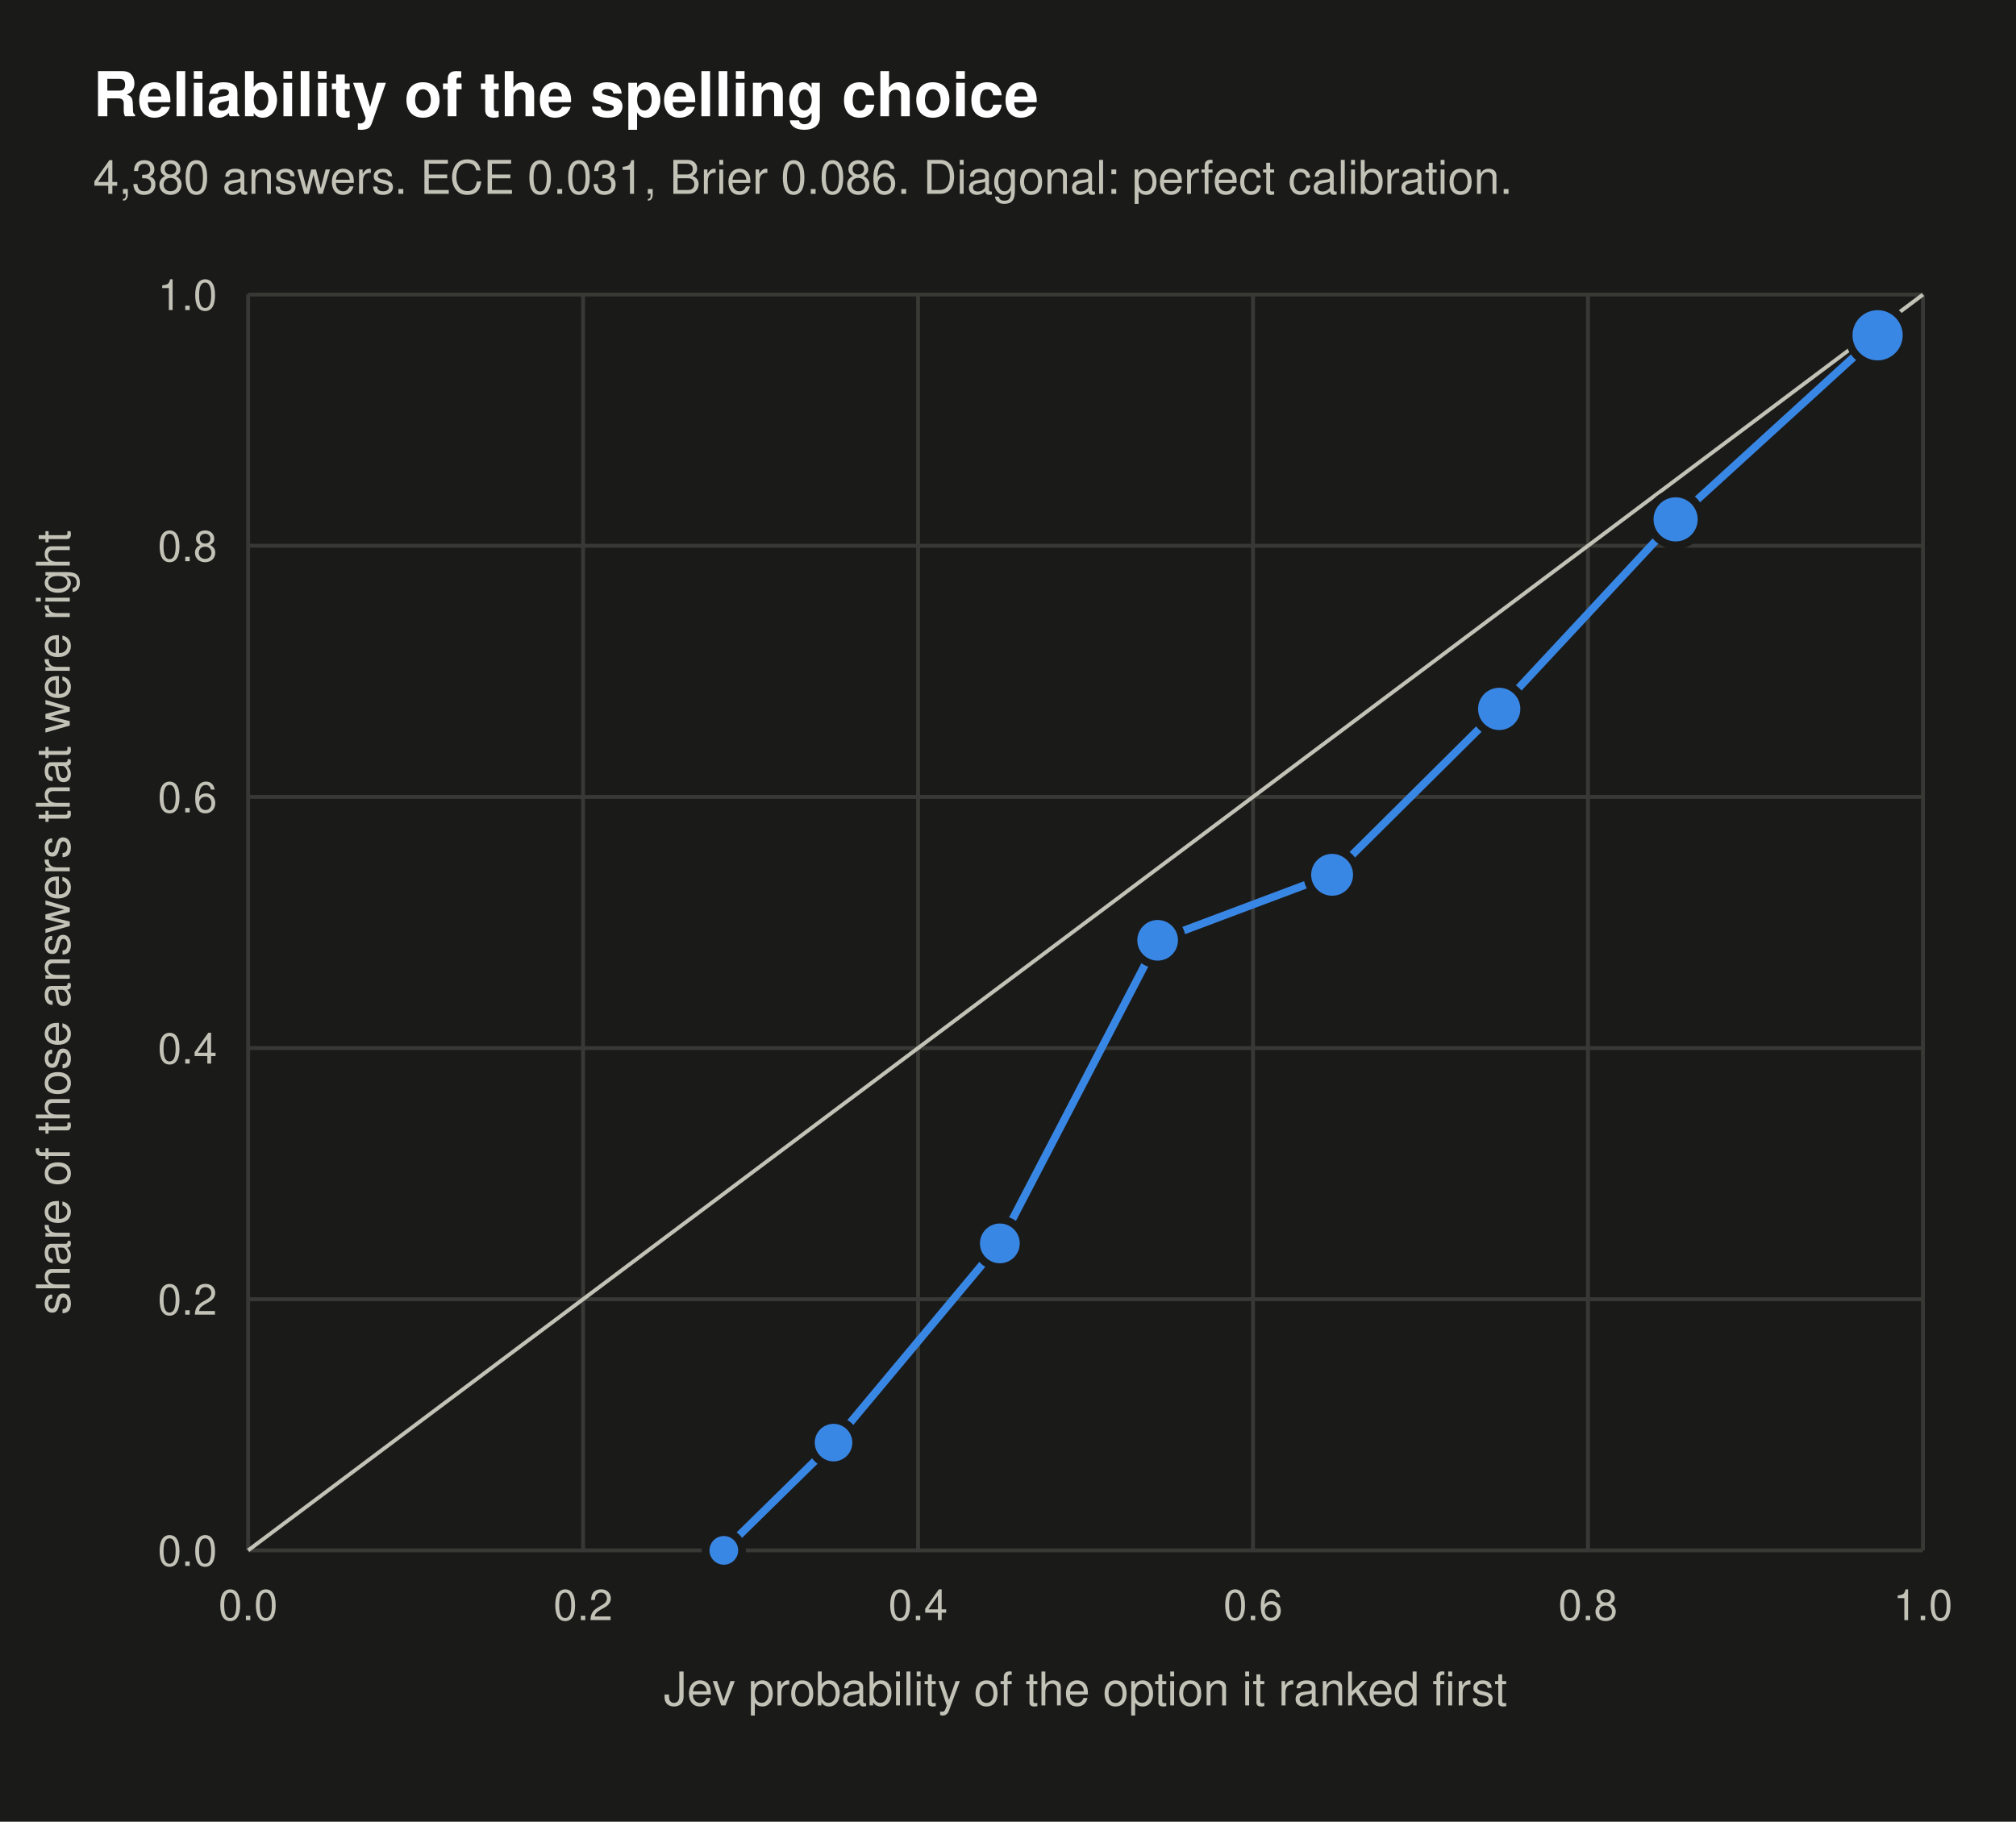
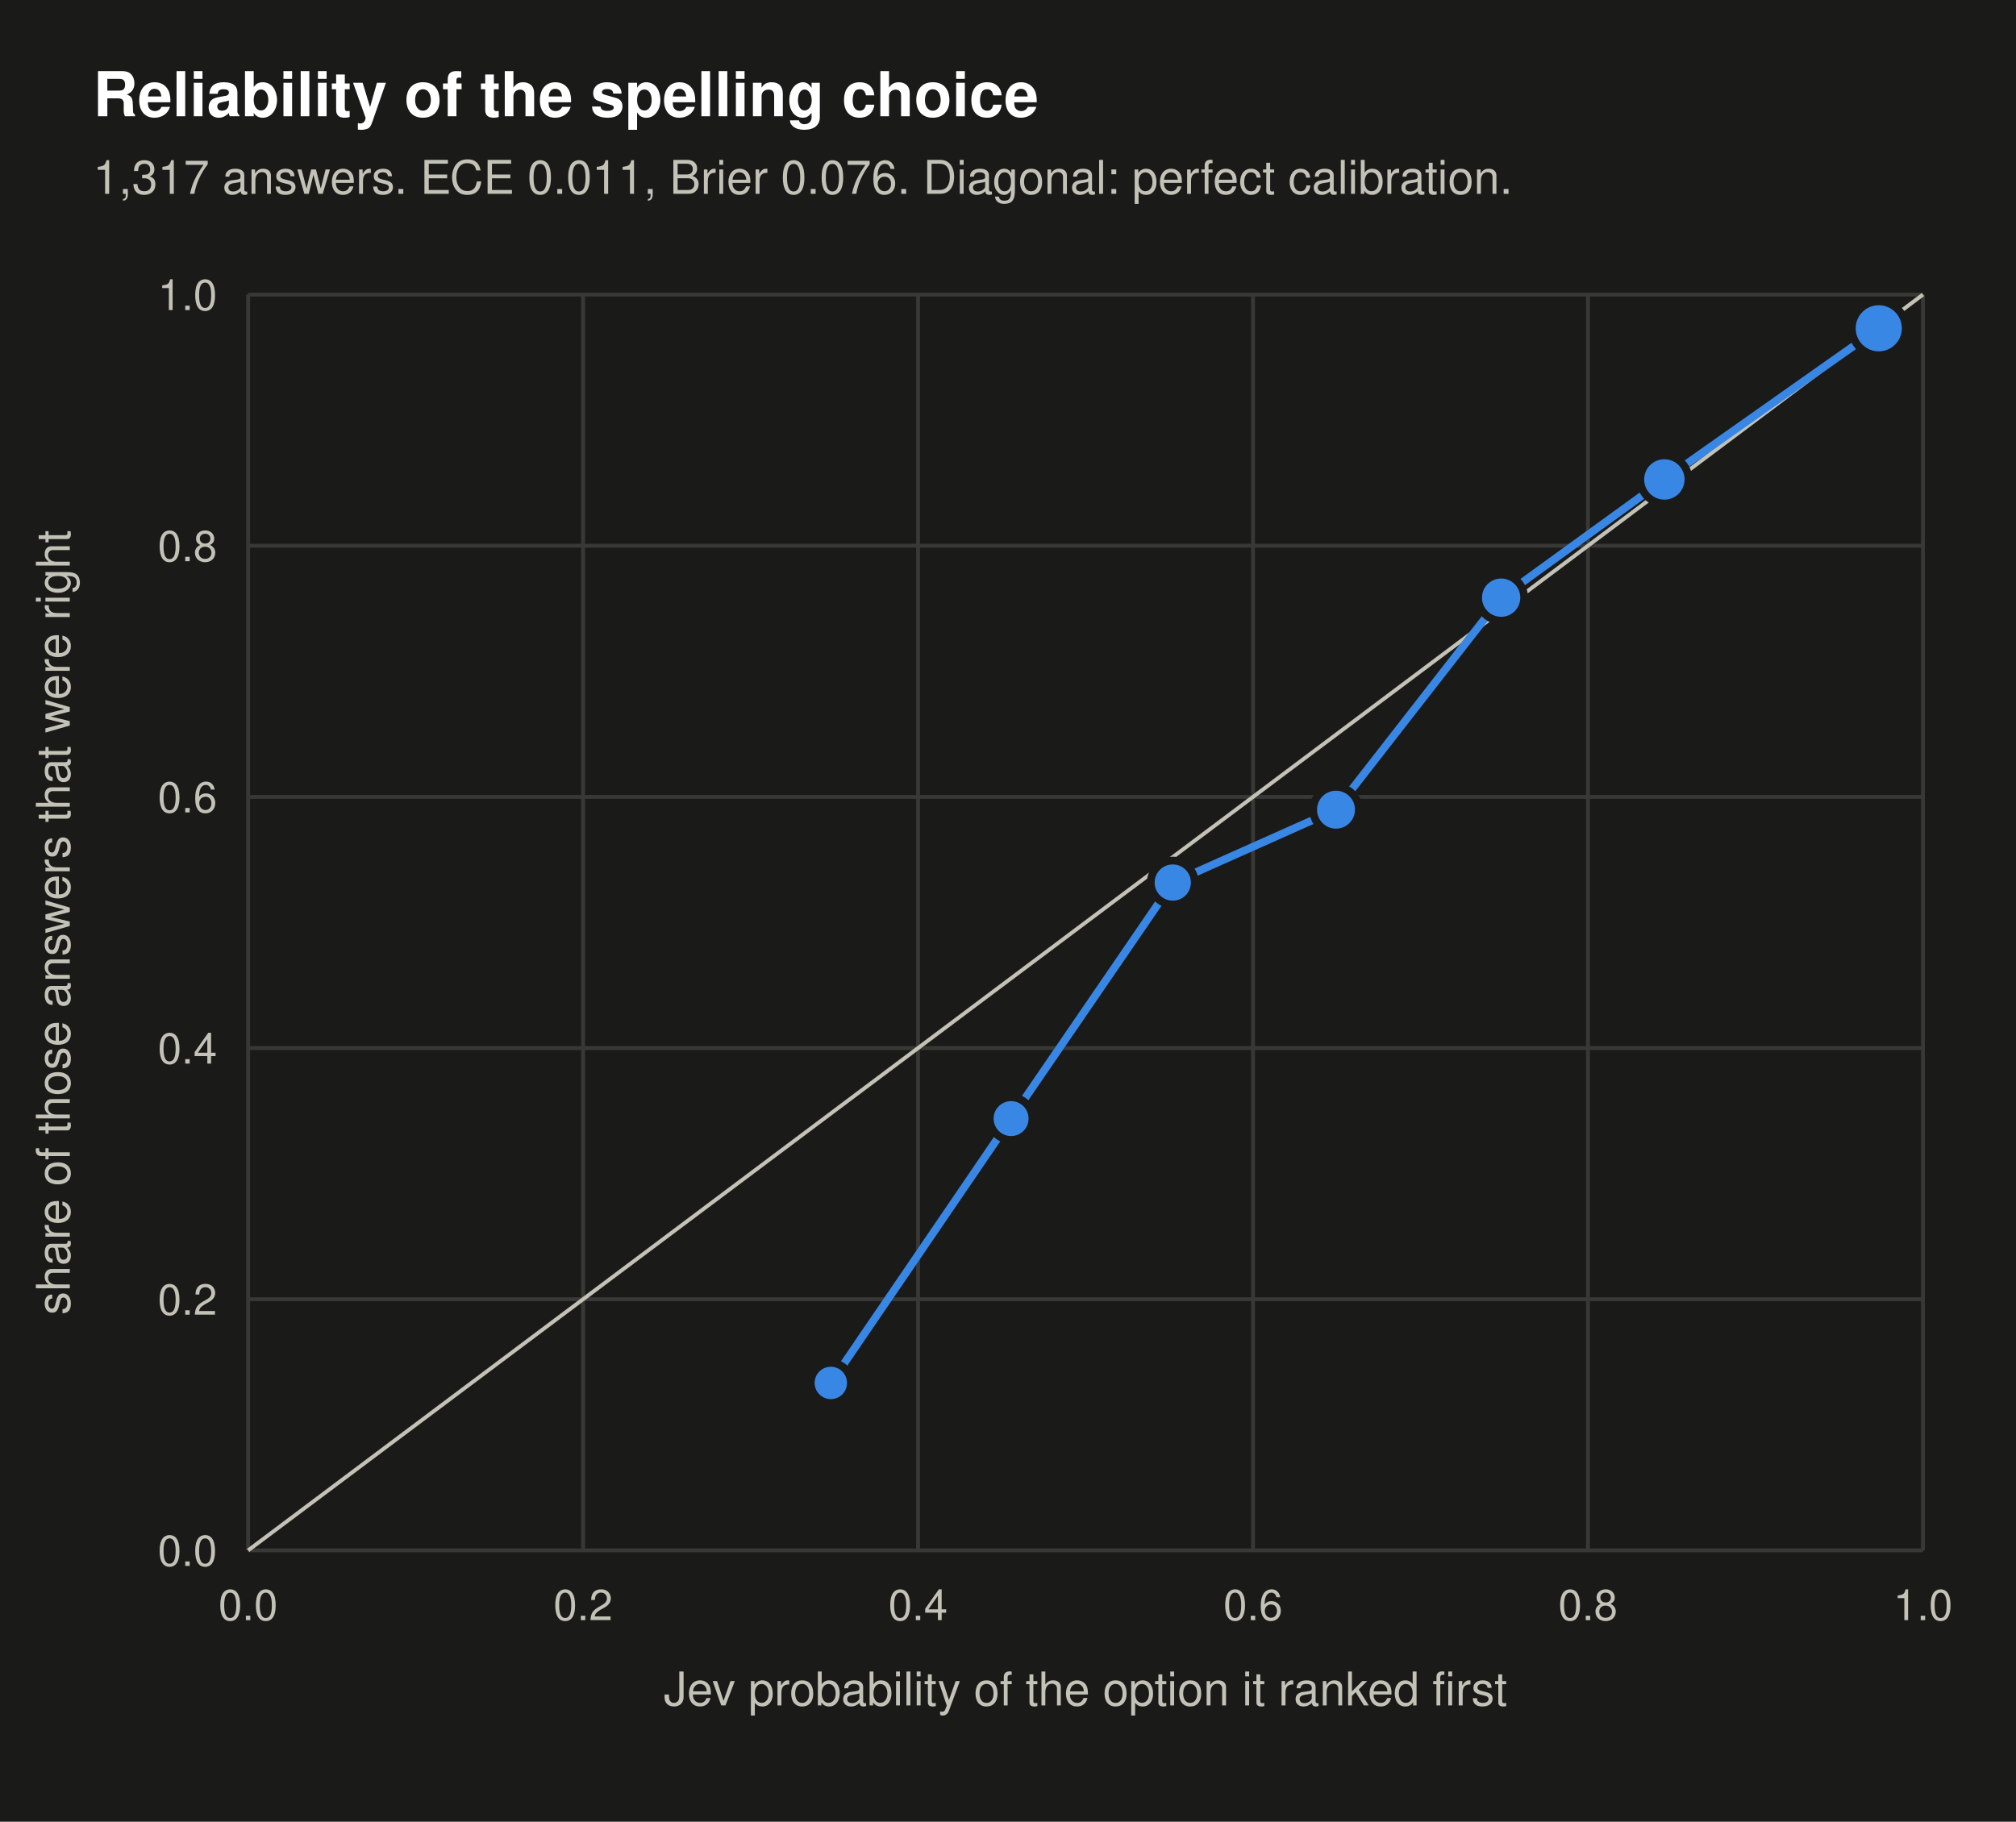
<svg xmlns="http://www.w3.org/2000/svg" width="520" height="470" viewBox="0 0 520 470" role="img" font-family="-apple-system, 'Segoe UI', Helvetica, Arial, sans-serif">
  <rect width="520" height="470" fill="#1a1a19" />
  <text x="24.0" y="30.0" font-size="16" fill="#ffffff" font-weight="600">Reliability of the spelling choice</text>
-   <text x="24.0" y="50.0" font-size="12" fill="#c3c2b7">4,380 answers. ECE 0.031, Brier 0.086. Diagonal: perfect calibration.</text>
+   <text x="24.0" y="50.0" font-size="12" fill="#c3c2b7">1,317 answers. ECE 0.011, Brier 0.076. Diagonal: perfect calibration.</text>
  <line x1="64.0" y1="400.0" x2="496.0" y2="400.0" stroke="#383835" stroke-width="1" />
  <line x1="64.0" y1="76.0" x2="64.0" y2="400.0" stroke="#383835" stroke-width="1" />
  <text x="56.0" y="404.0" font-size="11" fill="#c3c2b7" text-anchor="end">0.0</text>
  <text x="64.0" y="418.0" font-size="11" fill="#c3c2b7" text-anchor="middle">0.0</text>
  <line x1="64.0" y1="335.2" x2="496.0" y2="335.2" stroke="#383835" stroke-width="1" />
  <line x1="150.4" y1="76.0" x2="150.4" y2="400.0" stroke="#383835" stroke-width="1" />
  <text x="56.0" y="339.2" font-size="11" fill="#c3c2b7" text-anchor="end">0.2</text>
  <text x="150.4" y="418.0" font-size="11" fill="#c3c2b7" text-anchor="middle">0.2</text>
  <line x1="64.0" y1="270.4" x2="496.0" y2="270.4" stroke="#383835" stroke-width="1" />
  <line x1="236.8" y1="76.0" x2="236.8" y2="400.0" stroke="#383835" stroke-width="1" />
  <text x="56.0" y="274.4" font-size="11" fill="#c3c2b7" text-anchor="end">0.4</text>
  <text x="236.8" y="418.0" font-size="11" fill="#c3c2b7" text-anchor="middle">0.4</text>
  <line x1="64.0" y1="205.6" x2="496.0" y2="205.6" stroke="#383835" stroke-width="1" />
  <line x1="323.2" y1="76.0" x2="323.2" y2="400.0" stroke="#383835" stroke-width="1" />
  <text x="56.0" y="209.6" font-size="11" fill="#c3c2b7" text-anchor="end">0.6</text>
  <text x="323.2" y="418.0" font-size="11" fill="#c3c2b7" text-anchor="middle">0.6</text>
  <line x1="64.0" y1="140.8" x2="496.0" y2="140.8" stroke="#383835" stroke-width="1" />
  <line x1="409.6" y1="76.0" x2="409.6" y2="400.0" stroke="#383835" stroke-width="1" />
  <text x="56.0" y="144.8" font-size="11" fill="#c3c2b7" text-anchor="end">0.8</text>
  <text x="409.6" y="418.0" font-size="11" fill="#c3c2b7" text-anchor="middle">0.8</text>
  <line x1="64.0" y1="76.0" x2="496.0" y2="76.0" stroke="#383835" stroke-width="1" />
  <line x1="496.0" y1="76.0" x2="496.0" y2="400.0" stroke="#383835" stroke-width="1" />
  <text x="56.0" y="80.0" font-size="11" fill="#c3c2b7" text-anchor="end">1.0</text>
  <text x="496.0" y="418.0" font-size="11" fill="#c3c2b7" text-anchor="middle">1.0</text>
  <line x1="64.0" y1="400.0" x2="496.0" y2="76.0" stroke="#c3c2b7" stroke-width="1" />
  <text x="280.0" y="440.0" font-size="12" fill="#c3c2b7" text-anchor="middle">Jev probability of the option it ranked first</text>
  <text transform="translate(18 238) rotate(-90)" font-size="12" fill="#c3c2b7" text-anchor="middle">share of those answers that were right</text>
-   <path d="M186.7,400.0L215.0,372.2L257.9,320.8L298.6,242.6L343.6,225.7L386.7,182.9L432.2,134.0L484.3,86.5" fill="none" stroke="#3987e5" stroke-width="2" stroke-linejoin="round" stroke-linecap="round" />
-   <circle cx="186.7" cy="400.0" r="4.699" fill="#3987e5" stroke="#1a1a19" stroke-width="2" />
-   <circle cx="215.0" cy="372.2" r="5.845" fill="#3987e5" stroke="#1a1a19" stroke-width="2" />
-   <circle cx="257.9" cy="320.8" r="6.13" fill="#3987e5" stroke="#1a1a19" stroke-width="2" />
-   <circle cx="298.6" cy="242.6" r="6.243" fill="#3987e5" stroke="#1a1a19" stroke-width="2" />
-   <circle cx="343.6" cy="225.7" r="6.4" fill="#3987e5" stroke="#1a1a19" stroke-width="2" />
-   <circle cx="386.7" cy="182.9" r="6.45" fill="#3987e5" stroke="#1a1a19" stroke-width="2" />
-   <circle cx="432.2" cy="134.0" r="6.692" fill="#3987e5" stroke="#1a1a19" stroke-width="2" />
-   <circle cx="484.3" cy="86.5" r="7.473" fill="#3987e5" stroke="#1a1a19" stroke-width="2" />
+   <path d="M214.3,356.8L260.8,288.6L302.5,227.7L344.6,208.9L387.2,154.2L429.3,123.7L484.6,84.7" fill="none" stroke="#3987e5" stroke-width="2" stroke-linejoin="round" stroke-linecap="round" />
+   <circle cx="214.3" cy="356.8" r="5.176" fill="#3987e5" stroke="#1a1a19" stroke-width="2" />
+   <circle cx="260.8" cy="288.6" r="5.505" fill="#3987e5" stroke="#1a1a19" stroke-width="2" />
+   <circle cx="302.5" cy="227.7" r="5.672" fill="#3987e5" stroke="#1a1a19" stroke-width="2" />
+   <circle cx="344.6" cy="208.9" r="5.892" fill="#3987e5" stroke="#1a1a19" stroke-width="2" />
+   <circle cx="387.2" cy="154.2" r="5.94" fill="#3987e5" stroke="#1a1a19" stroke-width="2" />
+   <circle cx="429.3" cy="123.7" r="6.212" fill="#3987e5" stroke="#1a1a19" stroke-width="2" />
+   <circle cx="484.6" cy="84.7" r="6.952" fill="#3987e5" stroke="#1a1a19" stroke-width="2" />
</svg>
